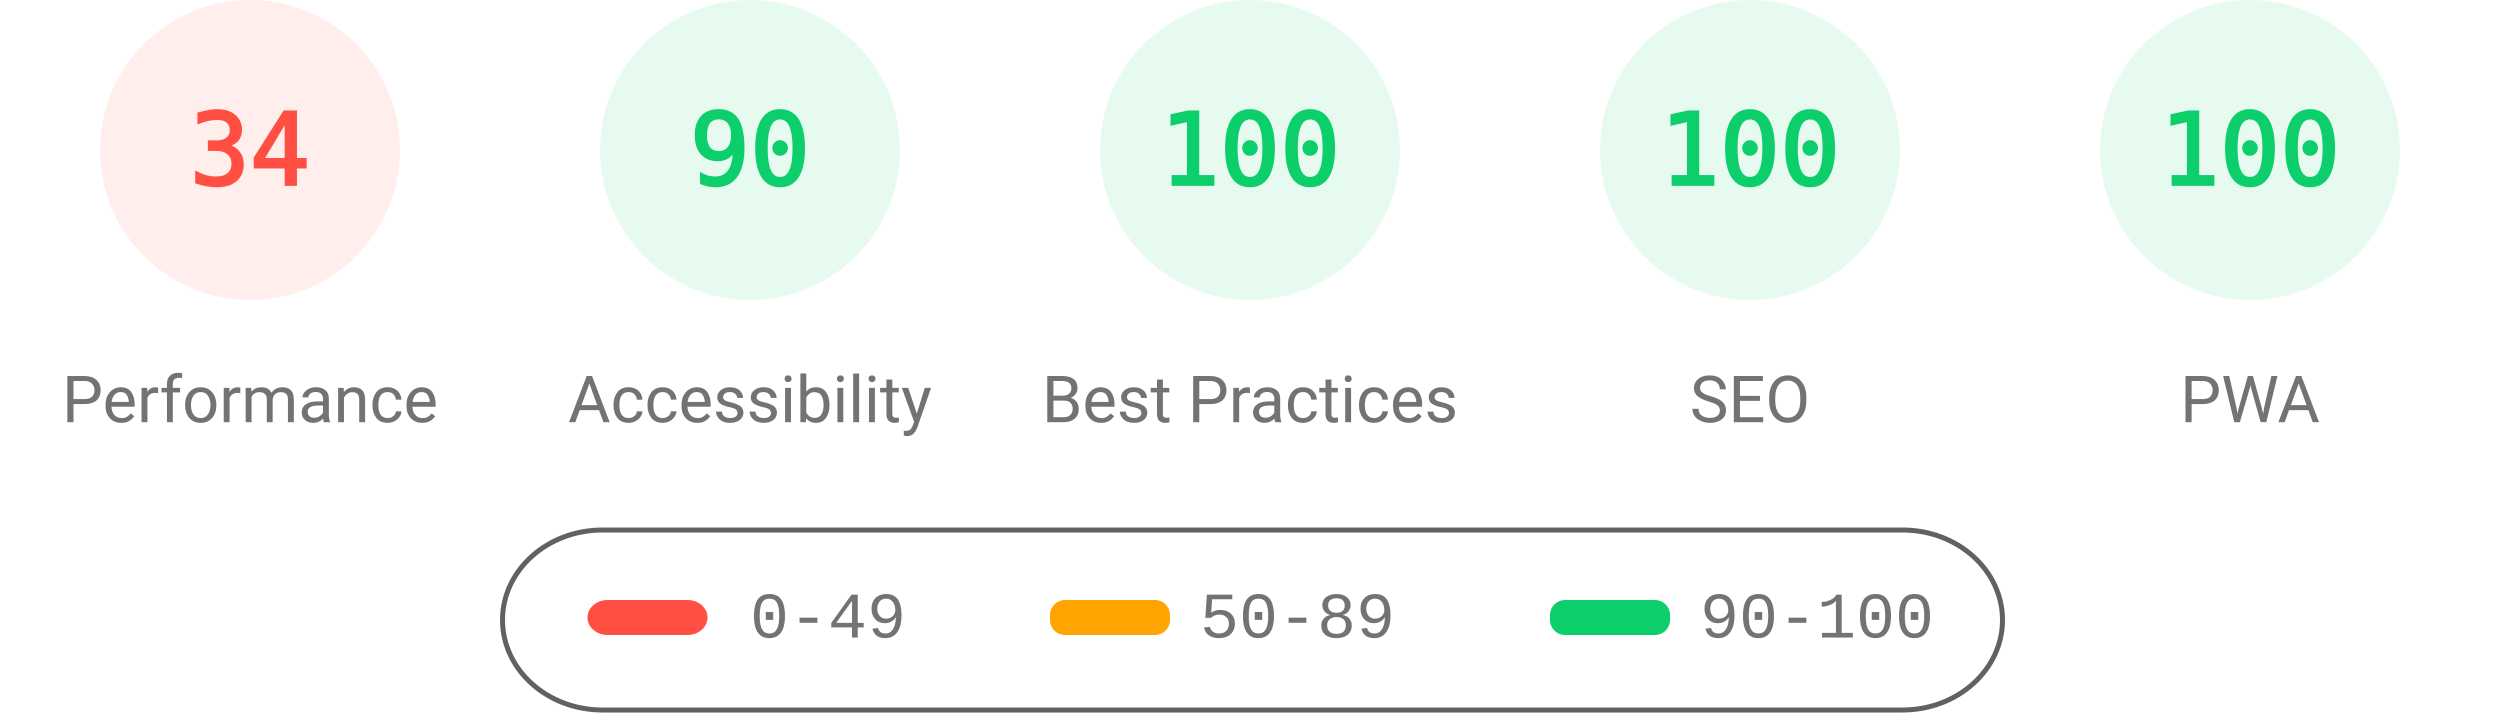
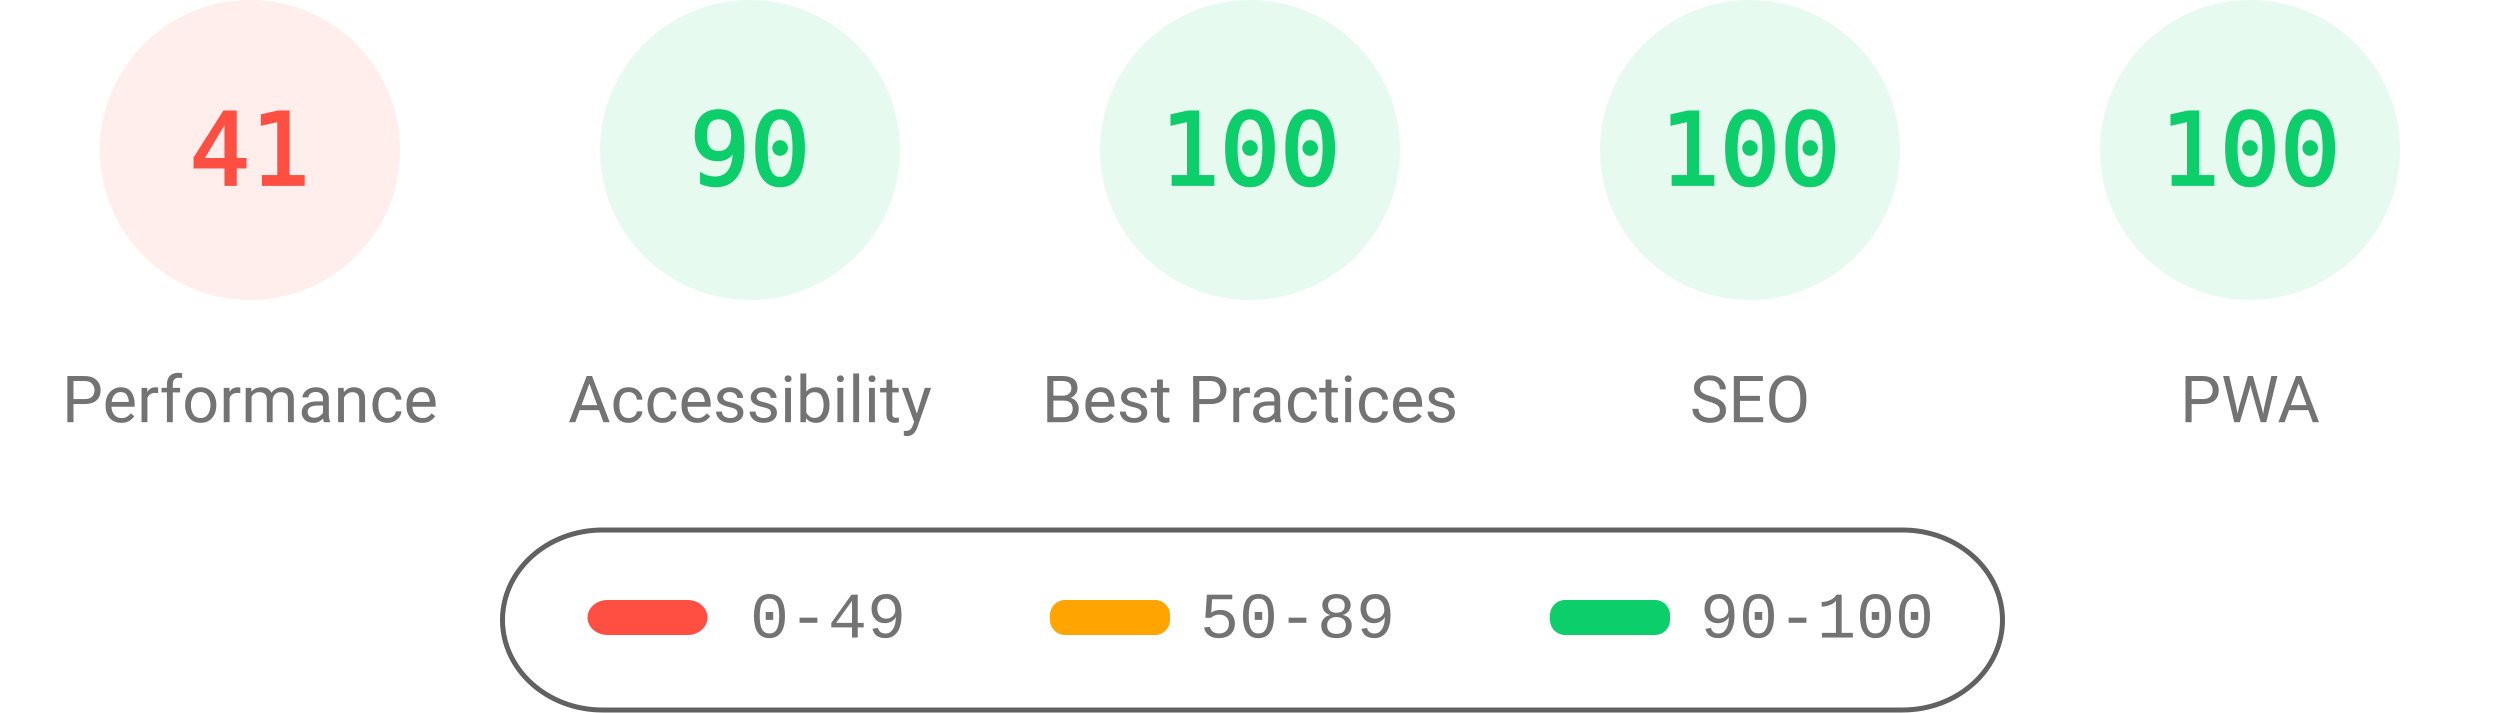
<svg xmlns="http://www.w3.org/2000/svg" fill="none" width="1000" height="285">
  <style>.gauge-base{opacity:.1}.gauge-arc{fill:none;animation-delay:250ms;stroke-linecap:round;transform:rotate(-90deg);transform-origin:100px 60px;animation:load-gauge 1s ease forwards}.guage-text{font-size:40px;font-family:monospace;text-align:center}.guage-red{color:#ff4e42;fill:#ff4e42;stroke:#ff4e42}.guage-orange{color:#ffa400;fill:#ffa400;stroke:#ffa400}.guage-green{color:#0cce6b;fill:#0cce6b;stroke:#0cce6b}.guage-undefined{color:#5c5c5c;fill:#5c5c5c;stroke:#5c5c5c}.guage-title{color:#737373;fill:#737373;stroke:none;font-size:26px;line-height:26px;font-family:Roboto,Halvetica,Arial,sans-serif}@keyframes load-gauge{from{stroke-dasharray:0 352.858}}</style>
  <svg class="guage-div guage-perf guage-red" viewBox="0 0 200 200" width="200" height="200">
    <circle class="gauge-base" r="56" cx="100" cy="60" stroke-width="8" />
-     <circle class="gauge-arc guage-arc-1" r="56" cx="100" cy="60" stroke-width="8" style="stroke-dasharray:119.632,351.858" />
-     <text class="guage-text" x="100" y="60" alignment-baseline="central" dominant-baseline="central" text-anchor="middle">34</text>
+     <circle class="gauge-arc guage-arc-1" r="56" cx="100" cy="60" stroke-width="8" style="stroke-dasharray:144.262,351.858" />
+     <text class="guage-text" x="100" y="60" alignment-baseline="central" dominant-baseline="central" text-anchor="middle">41</text>
    <text class="guage-title" x="100" y="160" alignment-baseline="central" dominant-baseline="central" text-anchor="middle">Performance</text>
  </svg>
  <svg class="guage-div guage-acc guage-green" viewBox="0 0 200 200" width="200" height="200" x="200">
    <circle class="gauge-base" r="56" cx="100" cy="60" stroke-width="8" />
    <circle class="gauge-arc guage-arc-2" r="56" cx="100" cy="60" stroke-width="8" style="stroke-dasharray:316.672,351.858" />
    <text class="guage-text" x="100" y="60" alignment-baseline="central" dominant-baseline="central" text-anchor="middle">90</text>
    <text class="guage-title" x="100" y="160" alignment-baseline="central" dominant-baseline="central" text-anchor="middle">Accessibility</text>
  </svg>
  <svg class="guage-div guage-best guage-green" viewBox="0 0 200 200" width="200" height="200" x="400">
    <circle class="gauge-base" r="56" cx="100" cy="60" stroke-width="8" />
    <circle class="gauge-arc guage-arc-3" r="56" cx="100" cy="60" stroke-width="8" style="stroke-dasharray:351.858,351.858" />
    <text class="guage-text" x="100" y="60" alignment-baseline="central" dominant-baseline="central" text-anchor="middle">100</text>
    <text class="guage-title" x="100" y="160" alignment-baseline="central" dominant-baseline="central" text-anchor="middle">Best Practices</text>
  </svg>
  <svg class="guage-div guage-seo guage-green" viewBox="0 0 200 200" width="200" height="200" x="600">
    <circle class="gauge-base" r="56" cx="100" cy="60" stroke-width="8" />
    <circle class="gauge-arc guage-arc-4" r="56" cx="100" cy="60" stroke-width="8" style="stroke-dasharray:351.858,351.858" />
    <text class="guage-text" x="100" y="60" alignment-baseline="central" dominant-baseline="central" text-anchor="middle">100</text>
    <text class="guage-title" x="100" y="160" alignment-baseline="central" dominant-baseline="central" text-anchor="middle">SEO</text>
  </svg>
  <svg class="guage-div guage-pwa guage-green" viewBox="0 0 200 200" width="200" height="200" x="800">
    <circle class="gauge-base" r="56" cx="100" cy="60" stroke-width="8" />
    <circle class="gauge-arc guage-arc-4" r="56" cx="100" cy="60" stroke-width="8" style="stroke-dasharray:351.858,351.858" />
    <text class="guage-text" x="100" y="60" alignment-baseline="central" dominant-baseline="central" text-anchor="middle">100</text>
    <text class="guage-title" x="100" y="160" alignment-baseline="central" dominant-baseline="central" text-anchor="middle">PWA</text>
  </svg>
  <svg width="604" height="76" x="200" y="210">
    <path fill="none" id="canvas_background" d="M-1-1h604v80H-1z" />
    <rect fill-opacity="0" stroke="#616161" stroke-width="2" rx="40" id="svg_2" height="72" width="600" y="2" x="1" fill="#000" />
    <rect stroke="#000" rx="8" id="svg_3" height="14" width="48" y="30" x="35" stroke-opacity="null" stroke-width="0" fill="#ff4e42" />
    <rect stroke="#000" rx="6" id="svg_4" height="14" width="48" y="30" x="220" stroke-opacity="null" stroke-width="0" fill="#ffa400" />
    <rect stroke="#000" rx="6" id="svg_5" height="14" width="48" y="30" x="420" stroke-opacity="null" stroke-width="0" fill="#0cce6b" />
    <text xml:space="preserve" text-anchor="start" font-family="'Courier New', Courier, monospace" font-size="26" id="svg_6" y="45" x="100" stroke-opacity="null" stroke-width="0" stroke="#000" fill="#737373">0-49</text>
    <text xml:space="preserve" text-anchor="start" font-family="'Courier New', Courier, monospace" font-size="26" id="svg_7" y="45" x="280" stroke-opacity="null" stroke-width="0" stroke="#000" fill="#737373">50-89</text>
    <text xml:space="preserve" text-anchor="start" font-family="'Courier New', Courier, monospace" font-size="26" id="svg_8" y="45" x="480" stroke-opacity="null" stroke-width="0" stroke="#000" fill="#737373">90-100</text>
  </svg>
</svg>
